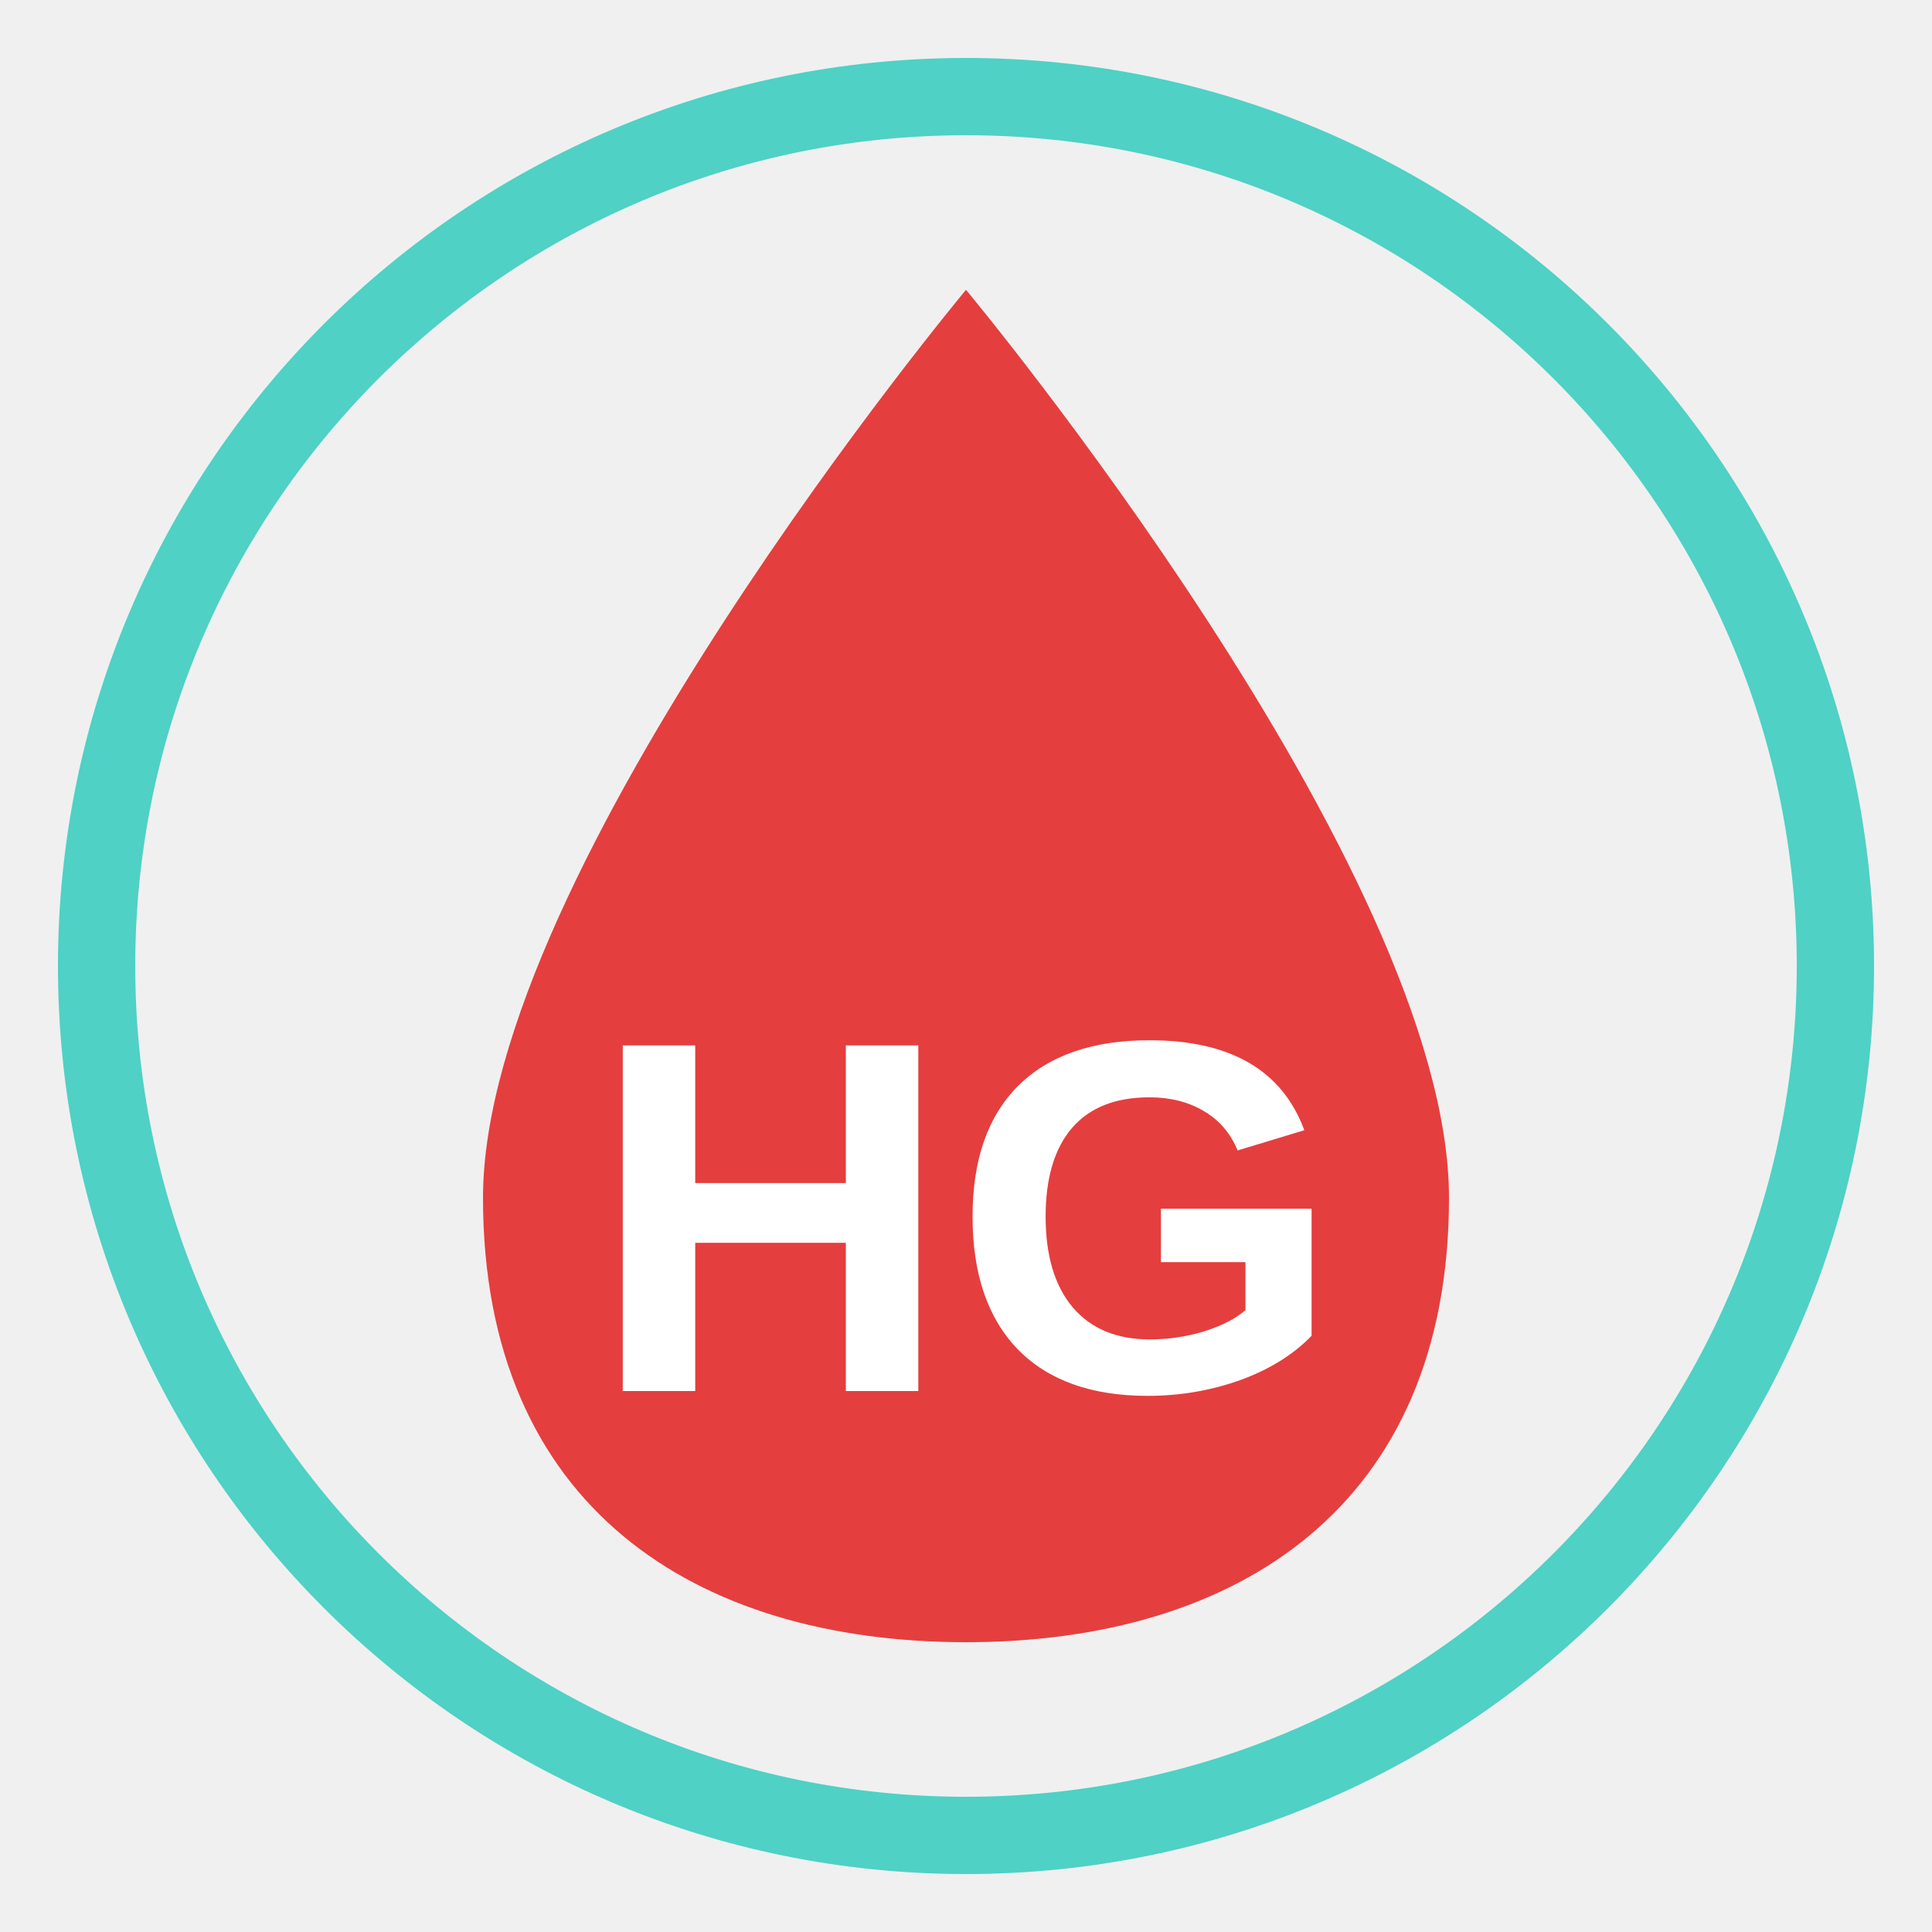
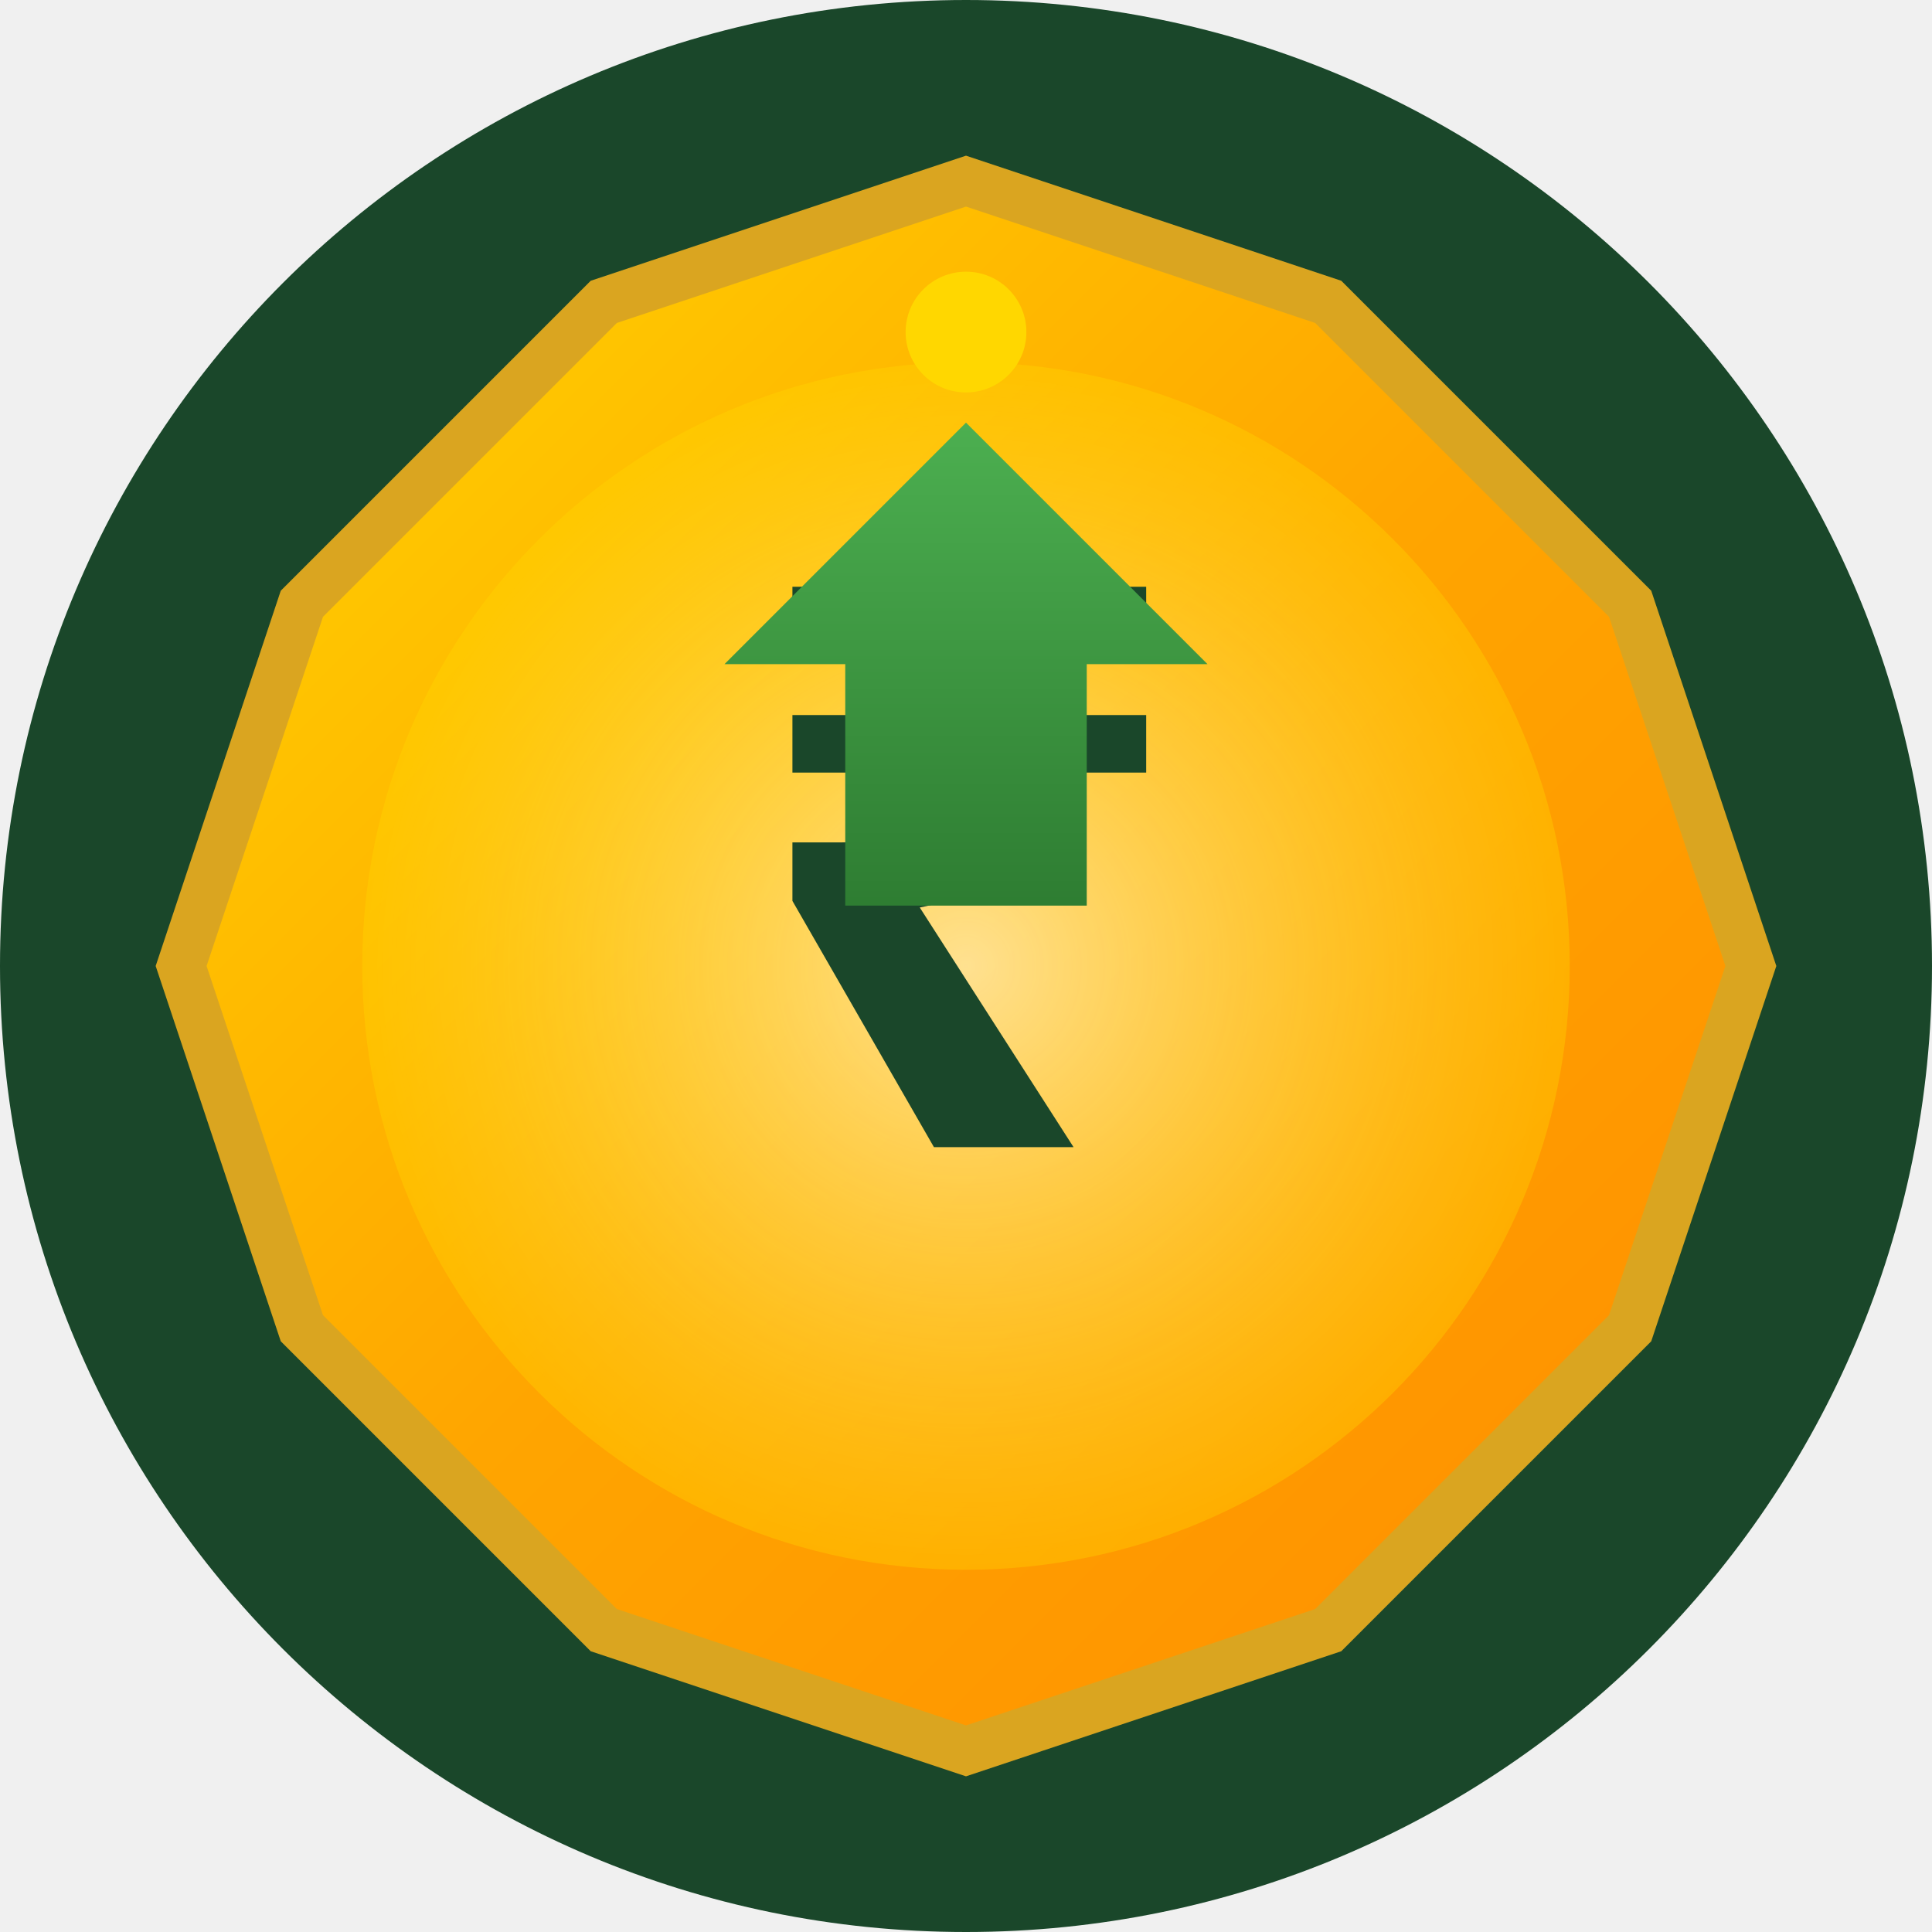
- <svg xmlns="http://www.w3.org/2000/svg" viewBox="0 0 100 100">
-   <circle cx="50" cy="50" r="45" fill="none" stroke="#4fd1c5" stroke-width="4" />
-   <path d="M50 15 C50 15 25 45 25 62 C25 78 36 85 50 85 C64 85 75 78 75 62 C75 45 50 15 50 15 Z" fill="#e53e3e" />
-   <text x="50" y="72" font-family="Arial, Helvetica, sans-serif" font-size="26" font-weight="bold" fill="white" text-anchor="middle">HG</text>
+ <svg xmlns="http://www.w3.org/2000/svg" width="32" height="32" viewBox="0 0 32 32" fill="none">
+   <circle cx="16" cy="16" r="16" fill="#1a472a" />
+   <defs>
+     <linearGradient id="goldGrad" x1="0%" y1="0%" x2="100%" y2="100%">
+       <stop offset="0%" stop-color="#FFD700" />
+       <stop offset="50%" stop-color="#FFA500" />
+       <stop offset="100%" stop-color="#FF8C00" />
+     </linearGradient>
+     <linearGradient id="arrowGrad" x1="50%" y1="100%" x2="50%" y2="0%">
+       <stop offset="0%" stop-color="#2e7d32" />
+       <stop offset="100%" stop-color="#4caf50" />
+     </linearGradient>
+     <radialGradient id="innerGlow" cx="50%" cy="50%" r="50%">
+       <stop offset="0%" stop-color="#FFFACD" />
+       <stop offset="100%" stop-color="#FFD700" stop-opacity="0.5" />
+     </radialGradient>
+   </defs>
+   <path d="M 16,3 L 22,5 L 27,10 L 29,16 L 27,22 L 22,27 L 16,29 L 10,27 L 5,22 L 3,16 L 5,10 L 10,5 Z" fill="url(#goldGrad)" stroke="#DAA520" stroke-width="0.8" />
+   <circle cx="16" cy="16" r="10" fill="url(#innerGlow)" opacity="0.7" />
+   <text x="16" y="19" font-size="13" font-weight="bold" fill="#1a472a" text-anchor="middle" font-family="Arial, sans-serif">₹</text>
+   <path d="M 16 7 L 12 11 L 14 11 L 14 15 L 18 15 L 18 11 L 20 11 Z" fill="url(#arrowGrad)" />
+   <circle cx="16" cy="5.5" r="1" fill="#FFD700" />
</svg>
